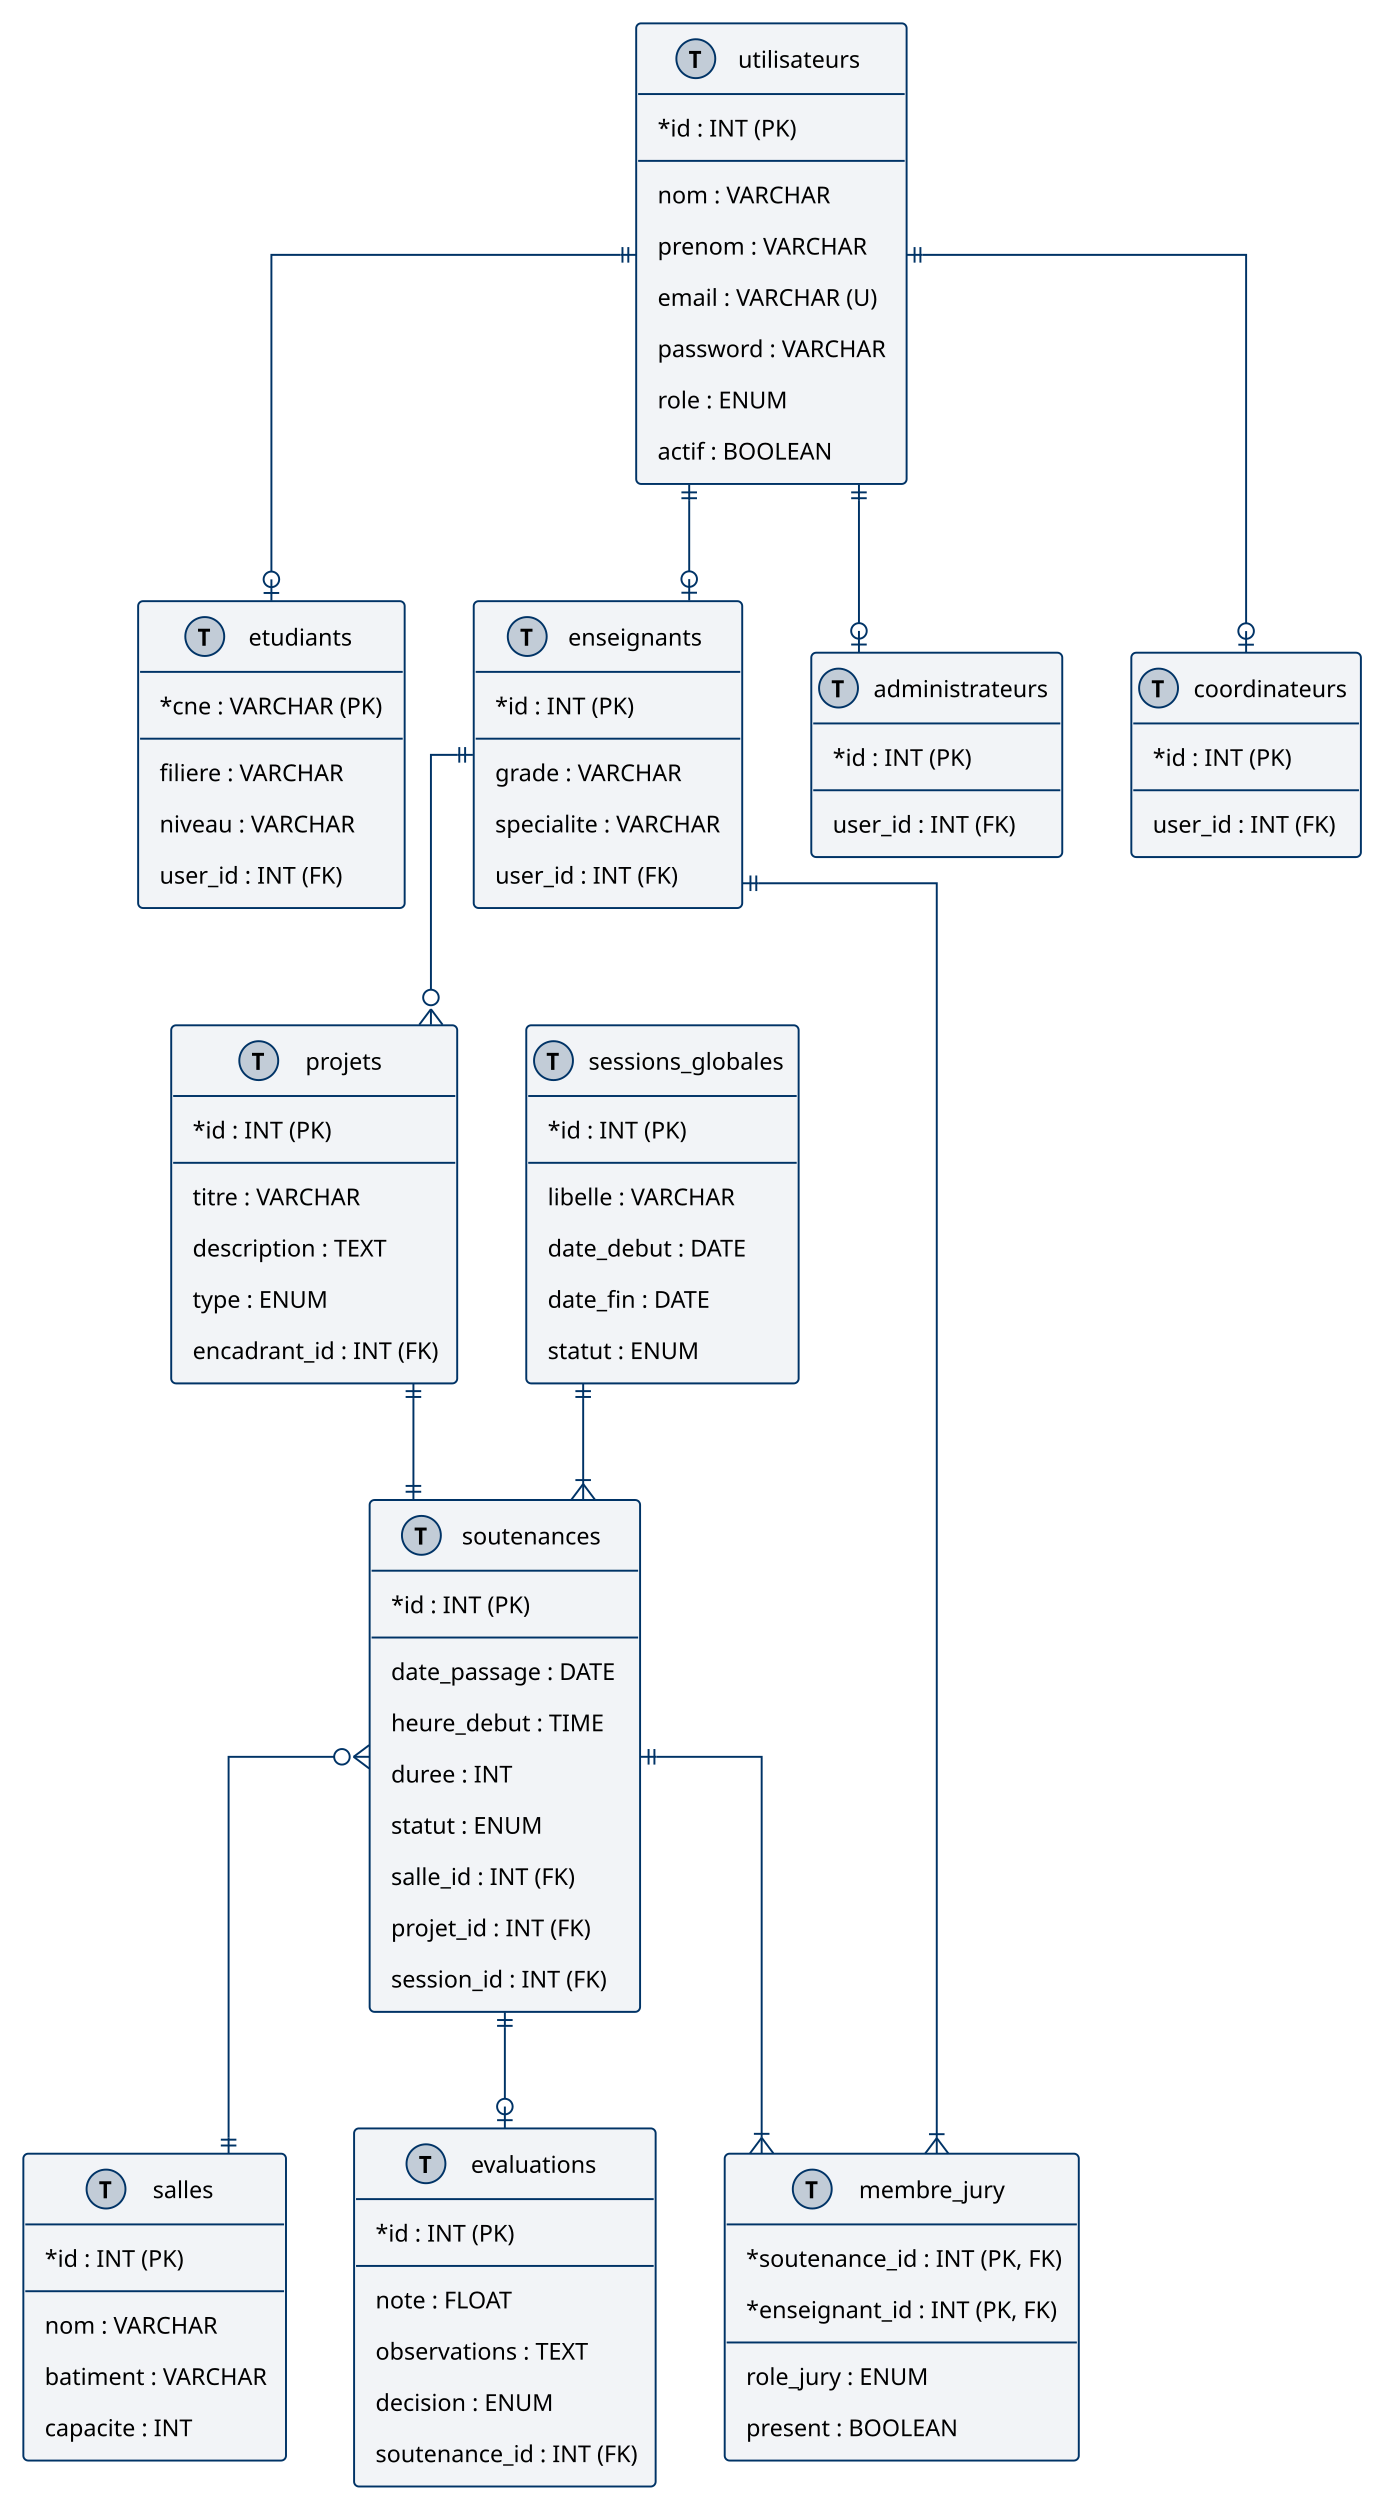
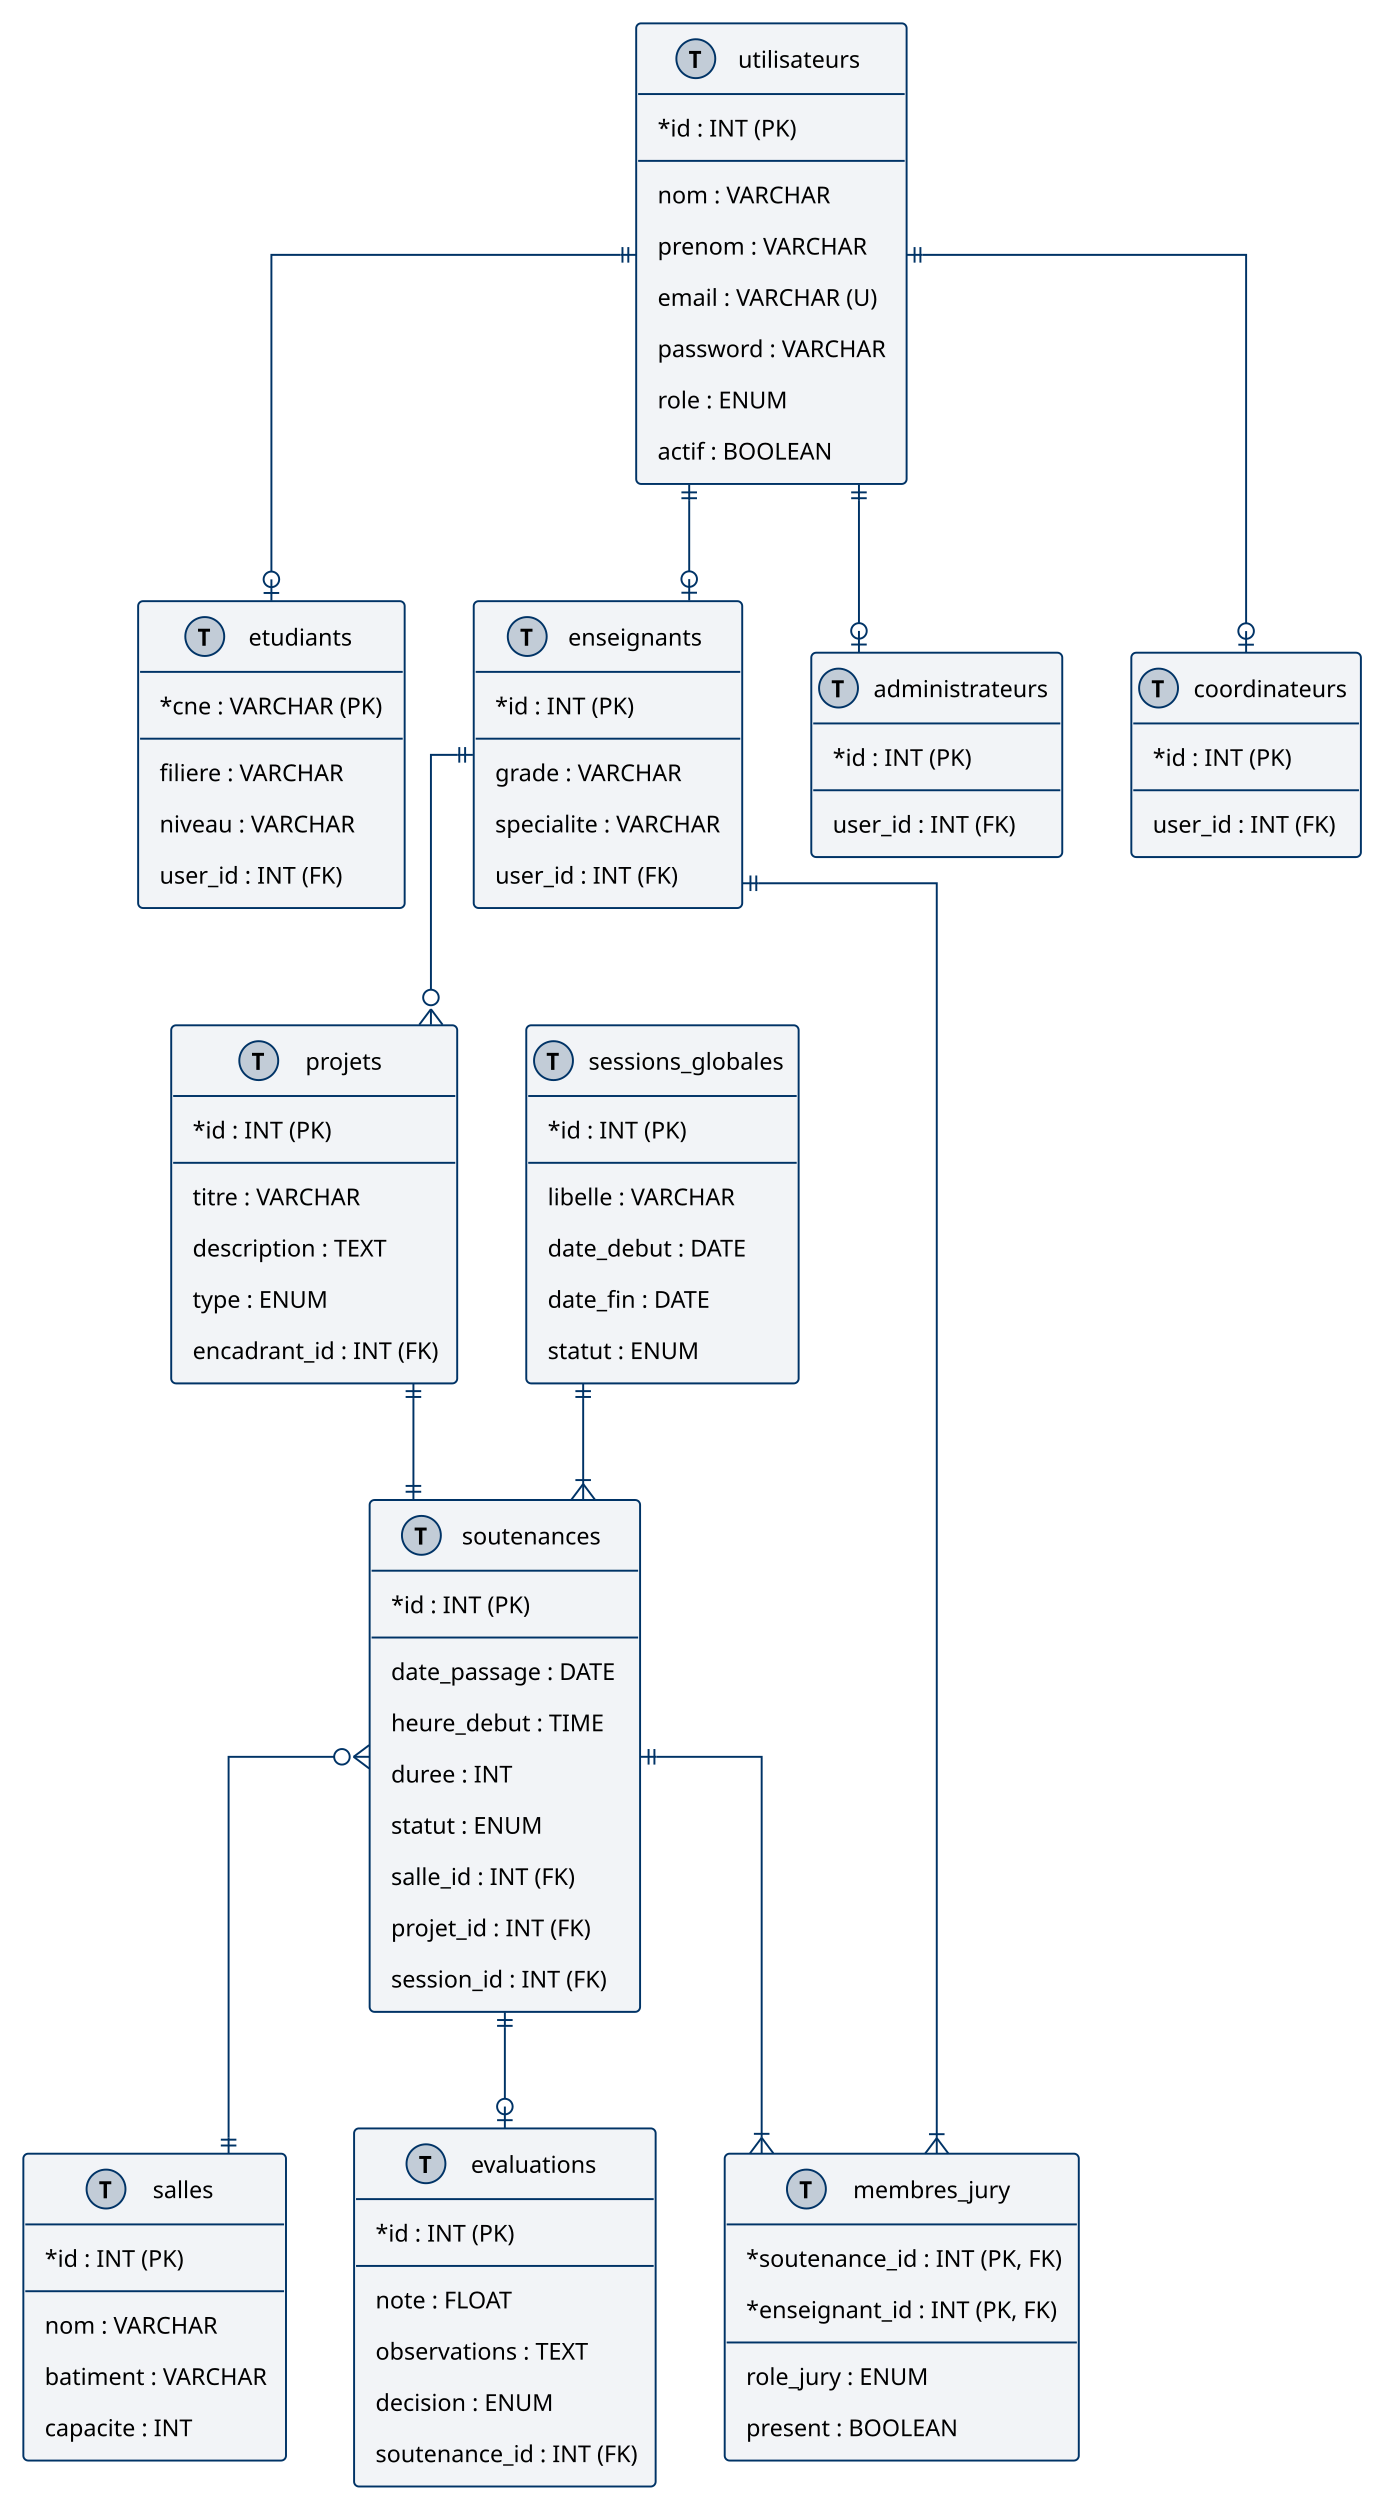
<svg xmlns="http://www.w3.org/2000/svg" contentStyleType="text/css" height="1285px" preserveAspectRatio="none" style="width:706px;height:1285px;background:#FFFFFF;" version="1.1" viewBox="0 0 706 1285" width="706px" zoomAndPan="magnify">
  <defs />
  <g>
    <g id="elem_user">
      <rect codeLine="6" fill="#F2F4F7" height="236.753" id="user" rx="2.5" ry="2.5" style="stroke:#003366;stroke-width:1.0;" width="139" x="327" y="12" />
      <ellipse cx="357.65" cy="30.172" fill="#C2CCD7" rx="10" ry="10" style="stroke:#003366;stroke-width:1.0;" />
      <path d="M358.134,34.922 L356.4,34.922 L356.4,27.688 L354.181,27.688 L354.181,26.172 L360.353,26.172 L360.353,27.688 L358.134,27.688 L358.134,34.922 Z " fill="#000000" />
      <text fill="#000000" font-family="sans-serif" font-size="12" lengthAdjust="spacing" textLength="62" x="379.35" y="34.828">utilisateurs</text>
      <line style="stroke:#003366;stroke-width:1.0;" x1="328" x2="465" y1="48.344" y2="48.344" />
      <text fill="#000000" font-family="sans-serif" font-size="12" lengthAdjust="spacing" textLength="71" x="338" y="70.172">*id : INT (PK)</text>
      <line style="stroke:#003366;stroke-width:1.0;" x1="328" x2="465" y1="82.688" y2="82.688" />
      <text fill="#000000" font-family="sans-serif" font-size="12" lengthAdjust="spacing" textLength="88" x="338" y="104.516">nom : VARCHAR</text>
      <text fill="#000000" font-family="sans-serif" font-size="12" lengthAdjust="spacing" textLength="107" x="338" y="130.86">prenom : VARCHAR</text>
      <text fill="#000000" font-family="sans-serif" font-size="12" lengthAdjust="spacing" textLength="114" x="338" y="157.204">email : VARCHAR (U)</text>
      <text fill="#000000" font-family="sans-serif" font-size="12" lengthAdjust="spacing" textLength="117" x="338" y="183.549">password : VARCHAR</text>
      <text fill="#000000" font-family="sans-serif" font-size="12" lengthAdjust="spacing" textLength="67" x="338" y="209.893">role : ENUM</text>
      <text fill="#000000" font-family="sans-serif" font-size="12" lengthAdjust="spacing" textLength="89" x="338" y="236.237">actif : BOOLEAN</text>
    </g>
    <g id="elem_student">
      <rect codeLine="17" fill="#F2F4F7" height="157.721" id="student" rx="2.5" ry="2.5" style="stroke:#003366;stroke-width:1.0;" width="137" x="71" y="309" />
      <ellipse cx="105.25" cy="327.172" fill="#C2CCD7" rx="10" ry="10" style="stroke:#003366;stroke-width:1.0;" />
      <path d="M105.734,331.922 L104,331.922 L104,324.688 L101.781,324.688 L101.781,323.172 L107.953,323.172 L107.953,324.688 L105.734,324.688 L105.734,331.922 Z " fill="#000000" />
      <text fill="#000000" font-family="sans-serif" font-size="12" lengthAdjust="spacing" textLength="52" x="127.75" y="331.828">etudiants</text>
      <line style="stroke:#003366;stroke-width:1.0;" x1="72" x2="207" y1="345.344" y2="345.344" />
      <text fill="#000000" font-family="sans-serif" font-size="12" lengthAdjust="spacing" textLength="115" x="82" y="367.172">*cne : VARCHAR (PK)</text>
      <line style="stroke:#003366;stroke-width:1.0;" x1="72" x2="207" y1="379.688" y2="379.688" />
      <text fill="#000000" font-family="sans-serif" font-size="12" lengthAdjust="spacing" textLength="95" x="82" y="401.516">filiere : VARCHAR</text>
      <text fill="#000000" font-family="sans-serif" font-size="12" lengthAdjust="spacing" textLength="100" x="82" y="427.86">niveau : VARCHAR</text>
      <text fill="#000000" font-family="sans-serif" font-size="12" lengthAdjust="spacing" textLength="93" x="82" y="454.204">user_id : INT (FK)</text>
    </g>
    <g id="elem_prof">
      <rect codeLine="25" fill="#F2F4F7" height="157.721" id="prof" rx="2.5" ry="2.5" style="stroke:#003366;stroke-width:1.0;" width="138" x="243.5" y="309" />
      <ellipse cx="271" cy="327.172" fill="#C2CCD7" rx="10" ry="10" style="stroke:#003366;stroke-width:1.0;" />
      <path d="M271.484,331.922 L269.75,331.922 L269.75,324.688 L267.531,324.688 L267.531,323.172 L273.703,323.172 L273.703,324.688 L271.484,324.688 L271.484,331.922 Z " fill="#000000" />
      <text fill="#000000" font-family="sans-serif" font-size="12" lengthAdjust="spacing" textLength="68" x="292" y="331.828">enseignants</text>
      <line style="stroke:#003366;stroke-width:1.0;" x1="244.5" x2="380.5" y1="345.344" y2="345.344" />
      <text fill="#000000" font-family="sans-serif" font-size="12" lengthAdjust="spacing" textLength="71" x="254.5" y="367.172">*id : INT (PK)</text>
      <line style="stroke:#003366;stroke-width:1.0;" x1="244.5" x2="380.5" y1="379.688" y2="379.688" />
      <text fill="#000000" font-family="sans-serif" font-size="12" lengthAdjust="spacing" textLength="96" x="254.5" y="401.516">grade : VARCHAR</text>
      <text fill="#000000" font-family="sans-serif" font-size="12" lengthAdjust="spacing" textLength="116" x="254.5" y="427.86">specialite : VARCHAR</text>
      <text fill="#000000" font-family="sans-serif" font-size="12" lengthAdjust="spacing" textLength="93" x="254.5" y="454.204">user_id : INT (FK)</text>
    </g>
    <g id="elem_admin">
      <rect codeLine="33" fill="#F2F4F7" height="105.032" id="admin" rx="2.5" ry="2.5" style="stroke:#003366;stroke-width:1.0;" width="129" x="417" y="335.5" />
      <ellipse cx="431" cy="353.672" fill="#C2CCD7" rx="10" ry="10" style="stroke:#003366;stroke-width:1.0;" />
      <path d="M431.484,358.422 L429.75,358.422 L429.75,351.188 L427.531,351.188 L427.531,349.672 L433.703,349.672 L433.703,351.188 L431.484,351.188 L431.484,358.422 Z " fill="#000000" />
      <text fill="#000000" font-family="sans-serif" font-size="12" lengthAdjust="spacing" textLength="89" x="449" y="358.328">administrateurs</text>
      <line style="stroke:#003366;stroke-width:1.0;" x1="418" x2="545" y1="371.844" y2="371.844" />
      <text fill="#000000" font-family="sans-serif" font-size="12" lengthAdjust="spacing" textLength="71" x="428" y="393.672">*id : INT (PK)</text>
      <line style="stroke:#003366;stroke-width:1.0;" x1="418" x2="545" y1="406.188" y2="406.188" />
      <text fill="#000000" font-family="sans-serif" font-size="12" lengthAdjust="spacing" textLength="93" x="428" y="428.016">user_id : INT (FK)</text>
    </g>
    <g id="elem_coord">
      <rect codeLine="39" fill="#F2F4F7" height="105.032" id="coord" rx="2.5" ry="2.5" style="stroke:#003366;stroke-width:1.0;" width="118" x="581.5" y="335.5" />
      <ellipse cx="595.5" cy="353.672" fill="#C2CCD7" rx="10" ry="10" style="stroke:#003366;stroke-width:1.0;" />
      <path d="M595.984,358.422 L594.25,358.422 L594.25,351.188 L592.031,351.188 L592.031,349.672 L598.203,349.672 L598.203,351.188 L595.984,351.188 L595.984,358.422 Z " fill="#000000" />
      <text fill="#000000" font-family="sans-serif" font-size="12" lengthAdjust="spacing" textLength="78" x="613.5" y="358.328">coordinateurs</text>
      <line style="stroke:#003366;stroke-width:1.0;" x1="582.5" x2="698.5" y1="371.844" y2="371.844" />
      <text fill="#000000" font-family="sans-serif" font-size="12" lengthAdjust="spacing" textLength="71" x="592.5" y="393.672">*id : INT (PK)</text>
      <line style="stroke:#003366;stroke-width:1.0;" x1="582.5" x2="698.5" y1="406.188" y2="406.188" />
      <text fill="#000000" font-family="sans-serif" font-size="12" lengthAdjust="spacing" textLength="93" x="592.5" y="428.016">user_id : INT (FK)</text>
    </g>
    <g id="elem_session">
      <rect codeLine="45" fill="#F2F4F7" height="184.065" id="session" rx="2.5" ry="2.5" style="stroke:#003366;stroke-width:1.0;" width="140" x="270.5" y="527" />
      <ellipse cx="284.5" cy="545.172" fill="#C2CCD7" rx="10" ry="10" style="stroke:#003366;stroke-width:1.0;" />
      <path d="M284.984,549.922 L283.25,549.922 L283.25,542.688 L281.031,542.688 L281.031,541.172 L287.203,541.172 L287.203,542.688 L284.984,542.688 L284.984,549.922 Z " fill="#000000" />
      <text fill="#000000" font-family="sans-serif" font-size="12" lengthAdjust="spacing" textLength="100" x="302.5" y="549.828">sessions_globales</text>
      <line style="stroke:#003366;stroke-width:1.0;" x1="271.5" x2="409.5" y1="563.344" y2="563.344" />
      <text fill="#000000" font-family="sans-serif" font-size="12" lengthAdjust="spacing" textLength="71" x="281.5" y="585.172">*id : INT (PK)</text>
      <line style="stroke:#003366;stroke-width:1.0;" x1="271.5" x2="409.5" y1="597.688" y2="597.688" />
      <text fill="#000000" font-family="sans-serif" font-size="12" lengthAdjust="spacing" textLength="96" x="281.5" y="619.516">libelle : VARCHAR</text>
      <text fill="#000000" font-family="sans-serif" font-size="12" lengthAdjust="spacing" textLength="102" x="281.5" y="645.86">date_debut : DATE</text>
      <text fill="#000000" font-family="sans-serif" font-size="12" lengthAdjust="spacing" textLength="84" x="281.5" y="672.205">date_fin : DATE</text>
      <text fill="#000000" font-family="sans-serif" font-size="12" lengthAdjust="spacing" textLength="77" x="281.5" y="698.549">statut : ENUM</text>
    </g>
    <g id="elem_project">
      <rect codeLine="54" fill="#F2F4F7" height="184.065" id="project" rx="2.5" ry="2.5" style="stroke:#003366;stroke-width:1.0;" width="147" x="88" y="527" />
      <ellipse cx="133" cy="545.172" fill="#C2CCD7" rx="10" ry="10" style="stroke:#003366;stroke-width:1.0;" />
      <path d="M133.484,549.922 L131.75,549.922 L131.75,542.688 L129.531,542.688 L129.531,541.172 L135.703,541.172 L135.703,542.688 L133.484,542.688 L133.484,549.922 Z " fill="#000000" />
      <text fill="#000000" font-family="sans-serif" font-size="12" lengthAdjust="spacing" textLength="39" x="157" y="549.828">projets</text>
      <line style="stroke:#003366;stroke-width:1.0;" x1="89" x2="234" y1="563.344" y2="563.344" />
      <text fill="#000000" font-family="sans-serif" font-size="12" lengthAdjust="spacing" textLength="71" x="99" y="585.172">*id : INT (PK)</text>
      <line style="stroke:#003366;stroke-width:1.0;" x1="89" x2="234" y1="597.688" y2="597.688" />
      <text fill="#000000" font-family="sans-serif" font-size="12" lengthAdjust="spacing" textLength="86" x="99" y="619.516">titre : VARCHAR</text>
      <text fill="#000000" font-family="sans-serif" font-size="12" lengthAdjust="spacing" textLength="99" x="99" y="645.86">description : TEXT</text>
      <text fill="#000000" font-family="sans-serif" font-size="12" lengthAdjust="spacing" textLength="69" x="99" y="672.205">type : ENUM</text>
      <text fill="#000000" font-family="sans-serif" font-size="12" lengthAdjust="spacing" textLength="125" x="99" y="698.549">encadrant_id : INT (FK)</text>
    </g>
    <g id="elem_room">
      <rect codeLine="63" fill="#F2F4F7" height="157.721" id="room" rx="2.5" ry="2.5" style="stroke:#003366;stroke-width:1.0;" width="135" x="12" y="1107" />
      <ellipse cx="54.5" cy="1125.172" fill="#C2CCD7" rx="10" ry="10" style="stroke:#003366;stroke-width:1.0;" />
      <path d="M54.984,1129.922 L53.25,1129.922 L53.25,1122.688 L51.031,1122.688 L51.031,1121.172 L57.203,1121.172 L57.203,1122.688 L54.984,1122.688 L54.984,1129.922 Z " fill="#000000" />
      <text fill="#000000" font-family="sans-serif" font-size="12" lengthAdjust="spacing" textLength="32" x="78.5" y="1129.828">salles</text>
      <line style="stroke:#003366;stroke-width:1.0;" x1="13" x2="146" y1="1143.344" y2="1143.344" />
      <text fill="#000000" font-family="sans-serif" font-size="12" lengthAdjust="spacing" textLength="71" x="23" y="1165.172">*id : INT (PK)</text>
      <line style="stroke:#003366;stroke-width:1.0;" x1="13" x2="146" y1="1177.688" y2="1177.688" />
      <text fill="#000000" font-family="sans-serif" font-size="12" lengthAdjust="spacing" textLength="88" x="23" y="1199.516">nom : VARCHAR</text>
      <text fill="#000000" font-family="sans-serif" font-size="12" lengthAdjust="spacing" textLength="113" x="23" y="1225.86">batiment : VARCHAR</text>
      <text fill="#000000" font-family="sans-serif" font-size="12" lengthAdjust="spacing" textLength="76" x="23" y="1252.205">capacite : INT</text>
    </g>
    <g id="elem_soutenance">
      <rect codeLine="71" fill="#F2F4F7" height="263.097" id="soutenance" rx="2.5" ry="2.5" style="stroke:#003366;stroke-width:1.0;" width="139" x="190" y="771" />
      <ellipse cx="216.6" cy="789.172" fill="#C2CCD7" rx="10" ry="10" style="stroke:#003366;stroke-width:1.0;" />
      <path d="M217.084,793.922 L215.35,793.922 L215.35,786.688 L213.131,786.688 L213.131,785.172 L219.303,785.172 L219.303,786.688 L217.084,786.688 L217.084,793.922 Z " fill="#000000" />
      <text fill="#000000" font-family="sans-serif" font-size="12" lengthAdjust="spacing" textLength="71" x="237.4" y="793.828">soutenances</text>
      <line style="stroke:#003366;stroke-width:1.0;" x1="191" x2="328" y1="807.344" y2="807.344" />
      <text fill="#000000" font-family="sans-serif" font-size="12" lengthAdjust="spacing" textLength="71" x="201" y="829.172">*id : INT (PK)</text>
      <line style="stroke:#003366;stroke-width:1.0;" x1="191" x2="328" y1="841.688" y2="841.688" />
      <text fill="#000000" font-family="sans-serif" font-size="12" lengthAdjust="spacing" textLength="117" x="201" y="863.516">date_passage : DATE</text>
      <text fill="#000000" font-family="sans-serif" font-size="12" lengthAdjust="spacing" textLength="108" x="201" y="889.86">heure_debut : TIME</text>
      <text fill="#000000" font-family="sans-serif" font-size="12" lengthAdjust="spacing" textLength="62" x="201" y="916.205">duree : INT</text>
      <text fill="#000000" font-family="sans-serif" font-size="12" lengthAdjust="spacing" textLength="77" x="201" y="942.549">statut : ENUM</text>
      <text fill="#000000" font-family="sans-serif" font-size="12" lengthAdjust="spacing" textLength="94" x="201" y="968.893">salle_id : INT (FK)</text>
      <text fill="#000000" font-family="sans-serif" font-size="12" lengthAdjust="spacing" textLength="101" x="201" y="995.237">projet_id : INT (FK)</text>
      <text fill="#000000" font-family="sans-serif" font-size="12" lengthAdjust="spacing" textLength="110" x="201" y="1021.581">session_id : INT (FK)</text>
    </g>
    <g id="elem_jury">
      <rect codeLine="83" fill="#F2F4F7" height="157.721" id="jury" rx="2.5" ry="2.5" style="stroke:#003366;stroke-width:1.0;" width="182" x="372.5" y="1107" />
-       <ellipse cx="417.5" cy="1125.172" fill="#C2CCD7" rx="10" ry="10" style="stroke:#003366;stroke-width:1.0;" />
-       <path d="M417.984,1129.922 L416.25,1129.922 L416.25,1122.688 L414.031,1122.688 L414.031,1121.172 L420.203,1121.172 L420.203,1122.688 L417.984,1122.688 L417.984,1129.922 Z " fill="#000000" />
-       <text fill="#000000" font-family="sans-serif" font-size="12" lengthAdjust="spacing" textLength="74" x="441.5" y="1129.828">membre_jury</text>
+       <ellipse cx="414.5" cy="1125.172" fill="#C2CCD7" rx="10" ry="10" style="stroke:#003366;stroke-width:1.0;" />
+       <path d="M414.984,1129.922 L413.25,1129.922 L413.25,1122.688 L411.031,1122.688 L411.031,1121.172 L417.203,1121.172 L417.203,1122.688 L414.984,1122.688 L414.984,1129.922 Z " fill="#000000" />
+       <text fill="#000000" font-family="sans-serif" font-size="12" lengthAdjust="spacing" textLength="80" x="438.5" y="1129.828">membres_jury</text>
      <line style="stroke:#003366;stroke-width:1.0;" x1="373.5" x2="553.5" y1="1143.344" y2="1143.344" />
      <text fill="#000000" font-family="sans-serif" font-size="12" lengthAdjust="spacing" textLength="160" x="383.5" y="1165.172">*soutenance_id : INT (PK, FK)</text>
      <text fill="#000000" font-family="sans-serif" font-size="12" lengthAdjust="spacing" textLength="157" x="383.5" y="1191.516">*enseignant_id : INT (PK, FK)</text>
      <line style="stroke:#003366;stroke-width:1.0;" x1="373.5" x2="553.5" y1="1204.032" y2="1204.032" />
      <text fill="#000000" font-family="sans-serif" font-size="12" lengthAdjust="spacing" textLength="93" x="383.5" y="1225.86">role_jury : ENUM</text>
      <text fill="#000000" font-family="sans-serif" font-size="12" lengthAdjust="spacing" textLength="108" x="383.5" y="1252.205">present : BOOLEAN</text>
    </g>
    <g id="elem_eval">
      <rect codeLine="91" fill="#F2F4F7" height="184.065" id="eval" rx="2.5" ry="2.5" style="stroke:#003366;stroke-width:1.0;" width="155" x="182" y="1094" />
      <ellipse cx="218.95" cy="1112.172" fill="#C2CCD7" rx="10" ry="10" style="stroke:#003366;stroke-width:1.0;" />
      <path d="M219.434,1116.922 L217.7,1116.922 L217.7,1109.688 L215.481,1109.688 L215.481,1108.172 L221.653,1108.172 L221.653,1109.688 L219.434,1109.688 L219.434,1116.922 Z " fill="#000000" />
      <text fill="#000000" font-family="sans-serif" font-size="12" lengthAdjust="spacing" textLength="64" x="242.05" y="1116.828">evaluations</text>
      <line style="stroke:#003366;stroke-width:1.0;" x1="183" x2="336" y1="1130.344" y2="1130.344" />
      <text fill="#000000" font-family="sans-serif" font-size="12" lengthAdjust="spacing" textLength="71" x="193" y="1152.172">*id : INT (PK)</text>
      <line style="stroke:#003366;stroke-width:1.0;" x1="183" x2="336" y1="1164.688" y2="1164.688" />
      <text fill="#000000" font-family="sans-serif" font-size="12" lengthAdjust="spacing" textLength="70" x="193" y="1186.516">note : FLOAT</text>
      <text fill="#000000" font-family="sans-serif" font-size="12" lengthAdjust="spacing" textLength="109" x="193" y="1212.86">observations : TEXT</text>
      <text fill="#000000" font-family="sans-serif" font-size="12" lengthAdjust="spacing" textLength="91" x="193" y="1239.205">decision : ENUM</text>
      <text fill="#000000" font-family="sans-serif" font-size="12" lengthAdjust="spacing" textLength="133" x="193" y="1265.549">soutenance_id : INT (FK)</text>
    </g>
    <g id="link_user_student">
      <path codeLine="100" d="M318.95,131 C242.84,131 139.5,131 139.5,131 C139.5,131 139.5,218.28 139.5,293.79 " fill="none" id="user-student" style="stroke:#003366;stroke-width:1.0;" />
      <line style="stroke:#003366;stroke-width:1.0;" x1="322.95" x2="322.95" y1="127" y2="135" />
      <line style="stroke:#003366;stroke-width:1.0;" x1="319.95" x2="319.95" y1="127" y2="135" />
      <line style="stroke:#003366;stroke-width:1.0;" x1="318.95" x2="326.95" y1="131" y2="131" />
      <line style="stroke:#003366;stroke-width:1.0;" x1="139.5" x2="139.5" y1="297.79" y2="308.79" />
      <ellipse cx="139.5" cy="297.79" fill="none" rx="4" ry="4" style="stroke:#003366;stroke-width:1.0;" />
      <line style="stroke:#003366;stroke-width:1.0;" x1="143.5" x2="135.5" y1="304.79" y2="304.79" />
    </g>
    <g id="link_user_prof">
      <path codeLine="101" d="M354.25,257.08 C354.25,277.27 354.25,274.8 354.25,293.66 " fill="none" id="user-prof" style="stroke:#003366;stroke-width:1.0;" />
      <line style="stroke:#003366;stroke-width:1.0;" x1="350.25" x2="358.25" y1="253.08" y2="253.08" />
      <line style="stroke:#003366;stroke-width:1.0;" x1="350.25" x2="358.25" y1="256.08" y2="256.08" />
      <line style="stroke:#003366;stroke-width:1.0;" x1="354.25" x2="354.25" y1="257.08" y2="249.08" />
      <line style="stroke:#003366;stroke-width:1.0;" x1="354.25" x2="354.25" y1="297.66" y2="308.66" />
      <ellipse cx="354.25" cy="297.66" fill="none" rx="4" ry="4" style="stroke:#003366;stroke-width:1.0;" />
      <line style="stroke:#003366;stroke-width:1.0;" x1="358.25" x2="350.25" y1="304.66" y2="304.66" />
    </g>
    <g id="link_user_admin">
      <path codeLine="102" d="M441.5,257.08 C441.5,287.3 441.5,295.28 441.5,320.29 " fill="none" id="user-admin" style="stroke:#003366;stroke-width:1.0;" />
      <line style="stroke:#003366;stroke-width:1.0;" x1="437.5" x2="445.5" y1="253.08" y2="253.08" />
      <line style="stroke:#003366;stroke-width:1.0;" x1="437.5" x2="445.5" y1="256.08" y2="256.08" />
      <line style="stroke:#003366;stroke-width:1.0;" x1="441.5" x2="441.5" y1="257.08" y2="249.08" />
      <line style="stroke:#003366;stroke-width:1.0;" x1="441.5" x2="441.5" y1="324.29" y2="335.29" />
      <ellipse cx="441.5" cy="324.29" fill="none" rx="4" ry="4" style="stroke:#003366;stroke-width:1.0;" />
      <line style="stroke:#003366;stroke-width:1.0;" x1="445.5" x2="437.5" y1="331.29" y2="331.29" />
    </g>
    <g id="link_user_coord">
      <path codeLine="103" d="M474.09,131 C546.21,131 640.5,131 640.5,131 C640.5,131 640.5,245.18 640.5,320.37 " fill="none" id="user-coord" style="stroke:#003366;stroke-width:1.0;" />
      <line style="stroke:#003366;stroke-width:1.0;" x1="470.09" x2="470.09" y1="135" y2="127" />
      <line style="stroke:#003366;stroke-width:1.0;" x1="473.09" x2="473.09" y1="135" y2="127" />
      <line style="stroke:#003366;stroke-width:1.0;" x1="474.09" x2="466.09" y1="131" y2="131" />
      <line style="stroke:#003366;stroke-width:1.0;" x1="640.5" x2="640.5" y1="324.37" y2="335.37" />
      <ellipse cx="640.5" cy="324.37" fill="none" rx="4" ry="4" style="stroke:#003366;stroke-width:1.0;" />
      <line style="stroke:#003366;stroke-width:1.0;" x1="644.5" x2="636.5" y1="331.37" y2="331.37" />
    </g>
    <g id="link_prof_project">
      <path codeLine="105" d="M235.07,388 C222.61,388 221.5,388 221.5,388 C221.5,388 221.5,444.36 221.5,508.71 " fill="none" id="prof-project" style="stroke:#003366;stroke-width:1.0;" />
      <line style="stroke:#003366;stroke-width:1.0;" x1="239.07" x2="239.07" y1="384" y2="392" />
      <line style="stroke:#003366;stroke-width:1.0;" x1="236.07" x2="236.07" y1="384" y2="392" />
      <line style="stroke:#003366;stroke-width:1.0;" x1="235.07" x2="243.07" y1="388" y2="388" />
      <line style="stroke:#003366;stroke-width:1.0;" x1="221.5" x2="227.5" y1="518.71" y2="526.71" />
      <line style="stroke:#003366;stroke-width:1.0;" x1="221.5" x2="215.5" y1="518.71" y2="526.71" />
      <line style="stroke:#003366;stroke-width:1.0;" x1="221.5" x2="221.5" y1="518.71" y2="526.71" />
      <ellipse cx="221.5" cy="512.71" fill="none" rx="4" ry="4" style="stroke:#003366;stroke-width:1.0;" />
    </g>
    <g id="link_project_soutenance">
      <path codeLine="106" d="M212.5,719.04 C212.5,738.12 212.5,742.58 212.5,762.76 " fill="none" id="project-soutenance" style="stroke:#003366;stroke-width:1.0;" />
      <line style="stroke:#003366;stroke-width:1.0;" x1="208.5" x2="216.5" y1="715.04" y2="715.04" />
      <line style="stroke:#003366;stroke-width:1.0;" x1="208.5" x2="216.5" y1="718.04" y2="718.04" />
      <line style="stroke:#003366;stroke-width:1.0;" x1="212.5" x2="212.5" y1="719.04" y2="711.04" />
      <line style="stroke:#003366;stroke-width:1.0;" x1="216.5" x2="208.5" y1="766.76" y2="766.76" />
      <line style="stroke:#003366;stroke-width:1.0;" x1="216.5" x2="208.5" y1="763.76" y2="763.76" />
      <line style="stroke:#003366;stroke-width:1.0;" x1="212.5" x2="212.5" y1="762.76" y2="770.76" />
    </g>
    <g id="link_session_soutenance">
      <path codeLine="107" d="M299.75,719.04 C299.75,738.12 299.75,742.58 299.75,762.76 " fill="none" id="session-soutenance" style="stroke:#003366;stroke-width:1.0;" />
      <line style="stroke:#003366;stroke-width:1.0;" x1="295.75" x2="303.75" y1="715.04" y2="715.04" />
      <line style="stroke:#003366;stroke-width:1.0;" x1="295.75" x2="303.75" y1="718.04" y2="718.04" />
      <line style="stroke:#003366;stroke-width:1.0;" x1="299.75" x2="299.75" y1="719.04" y2="711.04" />
      <line style="stroke:#003366;stroke-width:1.0;" x1="299.75" x2="305.75" y1="762.76" y2="770.76" />
      <line style="stroke:#003366;stroke-width:1.0;" x1="299.75" x2="293.75" y1="762.76" y2="770.76" />
      <line style="stroke:#003366;stroke-width:1.0;" x1="299.75" x2="299.75" y1="762.76" y2="770.76" />
      <line style="stroke:#003366;stroke-width:1.0;" x1="303.75" x2="295.75" y1="760.76" y2="760.76" />
    </g>
    <g id="link_soutenance_room">
      <path codeLine="108" d="M171.75,903 C135.84,903 117.5,903 117.5,903 C117.5,903 117.5,1015.07 117.5,1098.79 " fill="none" id="soutenance-room" style="stroke:#003366;stroke-width:1.0;" />
      <line style="stroke:#003366;stroke-width:1.0;" x1="181.75" x2="189.75" y1="903" y2="897" />
      <line style="stroke:#003366;stroke-width:1.0;" x1="181.75" x2="189.75" y1="903" y2="909" />
      <line style="stroke:#003366;stroke-width:1.0;" x1="181.75" x2="189.75" y1="903" y2="903" />
      <ellipse cx="175.75" cy="903" fill="none" rx="4" ry="4" style="stroke:#003366;stroke-width:1.0;" />
      <line style="stroke:#003366;stroke-width:1.0;" x1="121.5" x2="113.5" y1="1102.79" y2="1102.79" />
      <line style="stroke:#003366;stroke-width:1.0;" x1="121.5" x2="113.5" y1="1099.79" y2="1099.79" />
      <line style="stroke:#003366;stroke-width:1.0;" x1="117.5" x2="117.5" y1="1098.79" y2="1106.79" />
    </g>
    <g id="link_soutenance_eval">
      <path codeLine="109" d="M259.5,1042.29 C259.5,1062.39 259.5,1059.76 259.5,1078.77 " fill="none" id="soutenance-eval" style="stroke:#003366;stroke-width:1.0;" />
      <line style="stroke:#003366;stroke-width:1.0;" x1="255.5" x2="263.5" y1="1038.29" y2="1038.29" />
      <line style="stroke:#003366;stroke-width:1.0;" x1="255.5" x2="263.5" y1="1041.29" y2="1041.29" />
      <line style="stroke:#003366;stroke-width:1.0;" x1="259.5" x2="259.5" y1="1042.29" y2="1034.29" />
      <line style="stroke:#003366;stroke-width:1.0;" x1="259.5" x2="259.5" y1="1082.77" y2="1093.77" />
      <ellipse cx="259.5" cy="1082.77" fill="none" rx="4" ry="4" style="stroke:#003366;stroke-width:1.0;" />
      <line style="stroke:#003366;stroke-width:1.0;" x1="263.5" x2="255.5" y1="1089.77" y2="1089.77" />
    </g>
    <g id="link_soutenance_jury">
      <path codeLine="110" d="M337.37,903 C369.03,903 391.5,903 391.5,903 C391.5,903 391.5,1015.07 391.5,1098.79 " fill="none" id="soutenance-jury" style="stroke:#003366;stroke-width:1.0;" />
      <line style="stroke:#003366;stroke-width:1.0;" x1="333.37" x2="333.37" y1="907" y2="899" />
      <line style="stroke:#003366;stroke-width:1.0;" x1="336.37" x2="336.37" y1="907" y2="899" />
      <line style="stroke:#003366;stroke-width:1.0;" x1="337.37" x2="329.37" y1="903" y2="903" />
      <line style="stroke:#003366;stroke-width:1.0;" x1="391.5" x2="397.5" y1="1098.79" y2="1106.79" />
      <line style="stroke:#003366;stroke-width:1.0;" x1="391.5" x2="385.5" y1="1098.79" y2="1106.79" />
      <line style="stroke:#003366;stroke-width:1.0;" x1="391.5" x2="391.5" y1="1098.79" y2="1106.79" />
      <line style="stroke:#003366;stroke-width:1.0;" x1="395.5" x2="387.5" y1="1096.79" y2="1096.79" />
    </g>
    <g id="link_prof_jury">
      <path codeLine="111" d="M389.73,454 C436.4,454 481.5,454 481.5,454 C481.5,454 481.5,909.69 481.5,1098.97 " fill="none" id="prof-jury" style="stroke:#003366;stroke-width:1.0;" />
      <line style="stroke:#003366;stroke-width:1.0;" x1="385.73" x2="385.73" y1="458" y2="450" />
      <line style="stroke:#003366;stroke-width:1.0;" x1="388.73" x2="388.73" y1="458" y2="450" />
      <line style="stroke:#003366;stroke-width:1.0;" x1="389.73" x2="381.73" y1="454" y2="454" />
      <line style="stroke:#003366;stroke-width:1.0;" x1="481.5" x2="487.5" y1="1098.97" y2="1106.97" />
      <line style="stroke:#003366;stroke-width:1.0;" x1="481.5" x2="475.5" y1="1098.97" y2="1106.97" />
      <line style="stroke:#003366;stroke-width:1.0;" x1="481.5" x2="481.5" y1="1098.97" y2="1106.97" />
      <line style="stroke:#003366;stroke-width:1.0;" x1="485.5" x2="477.5" y1="1096.97" y2="1096.97" />
    </g>
  </g>
</svg>
